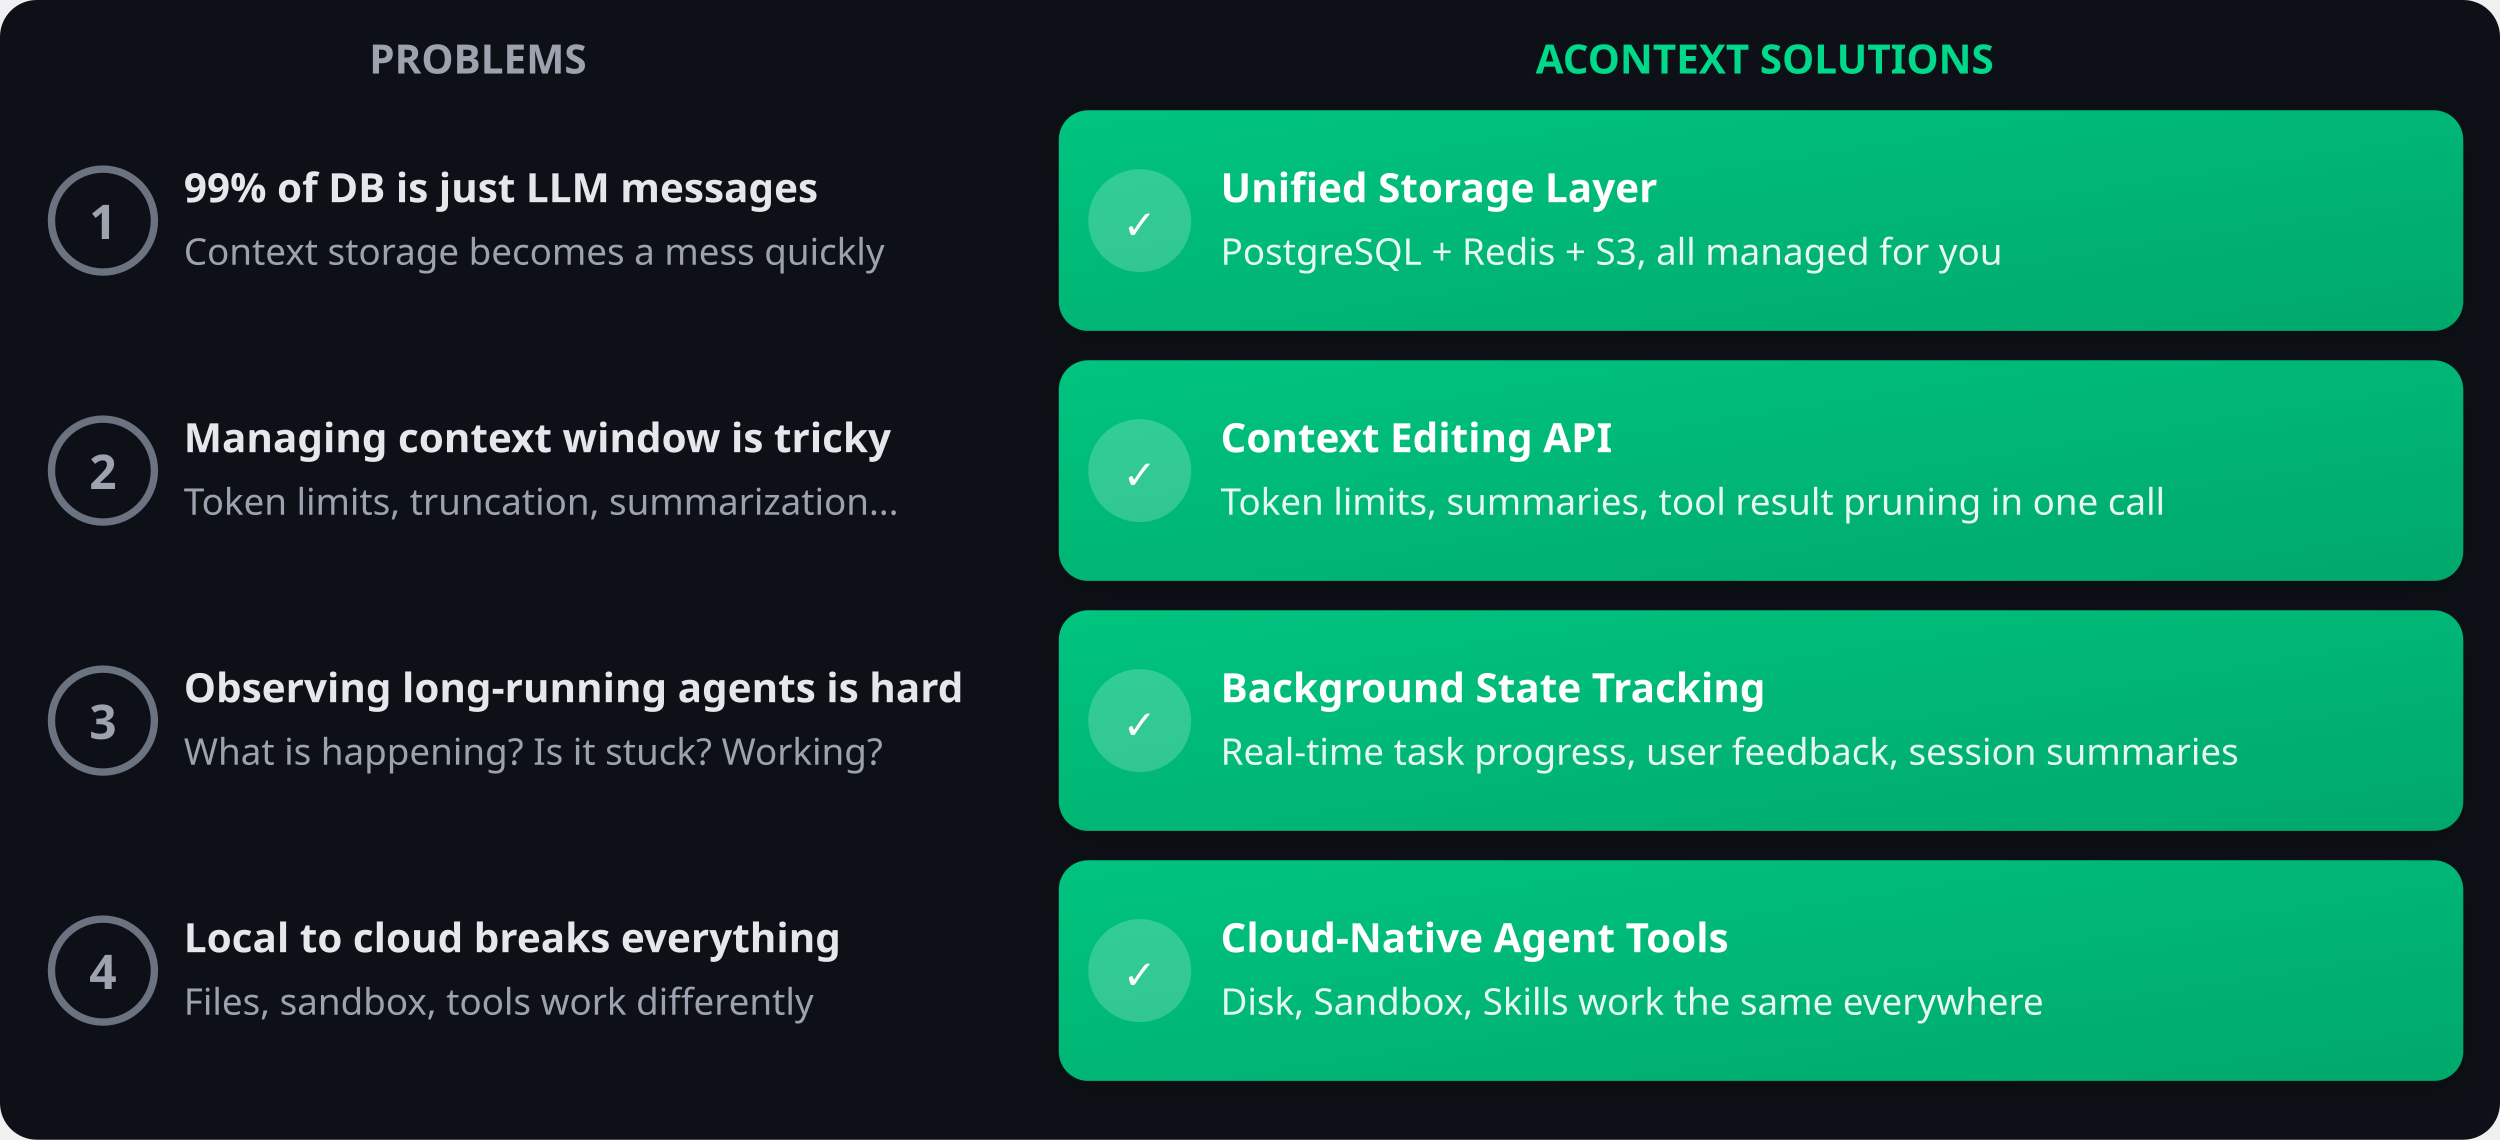
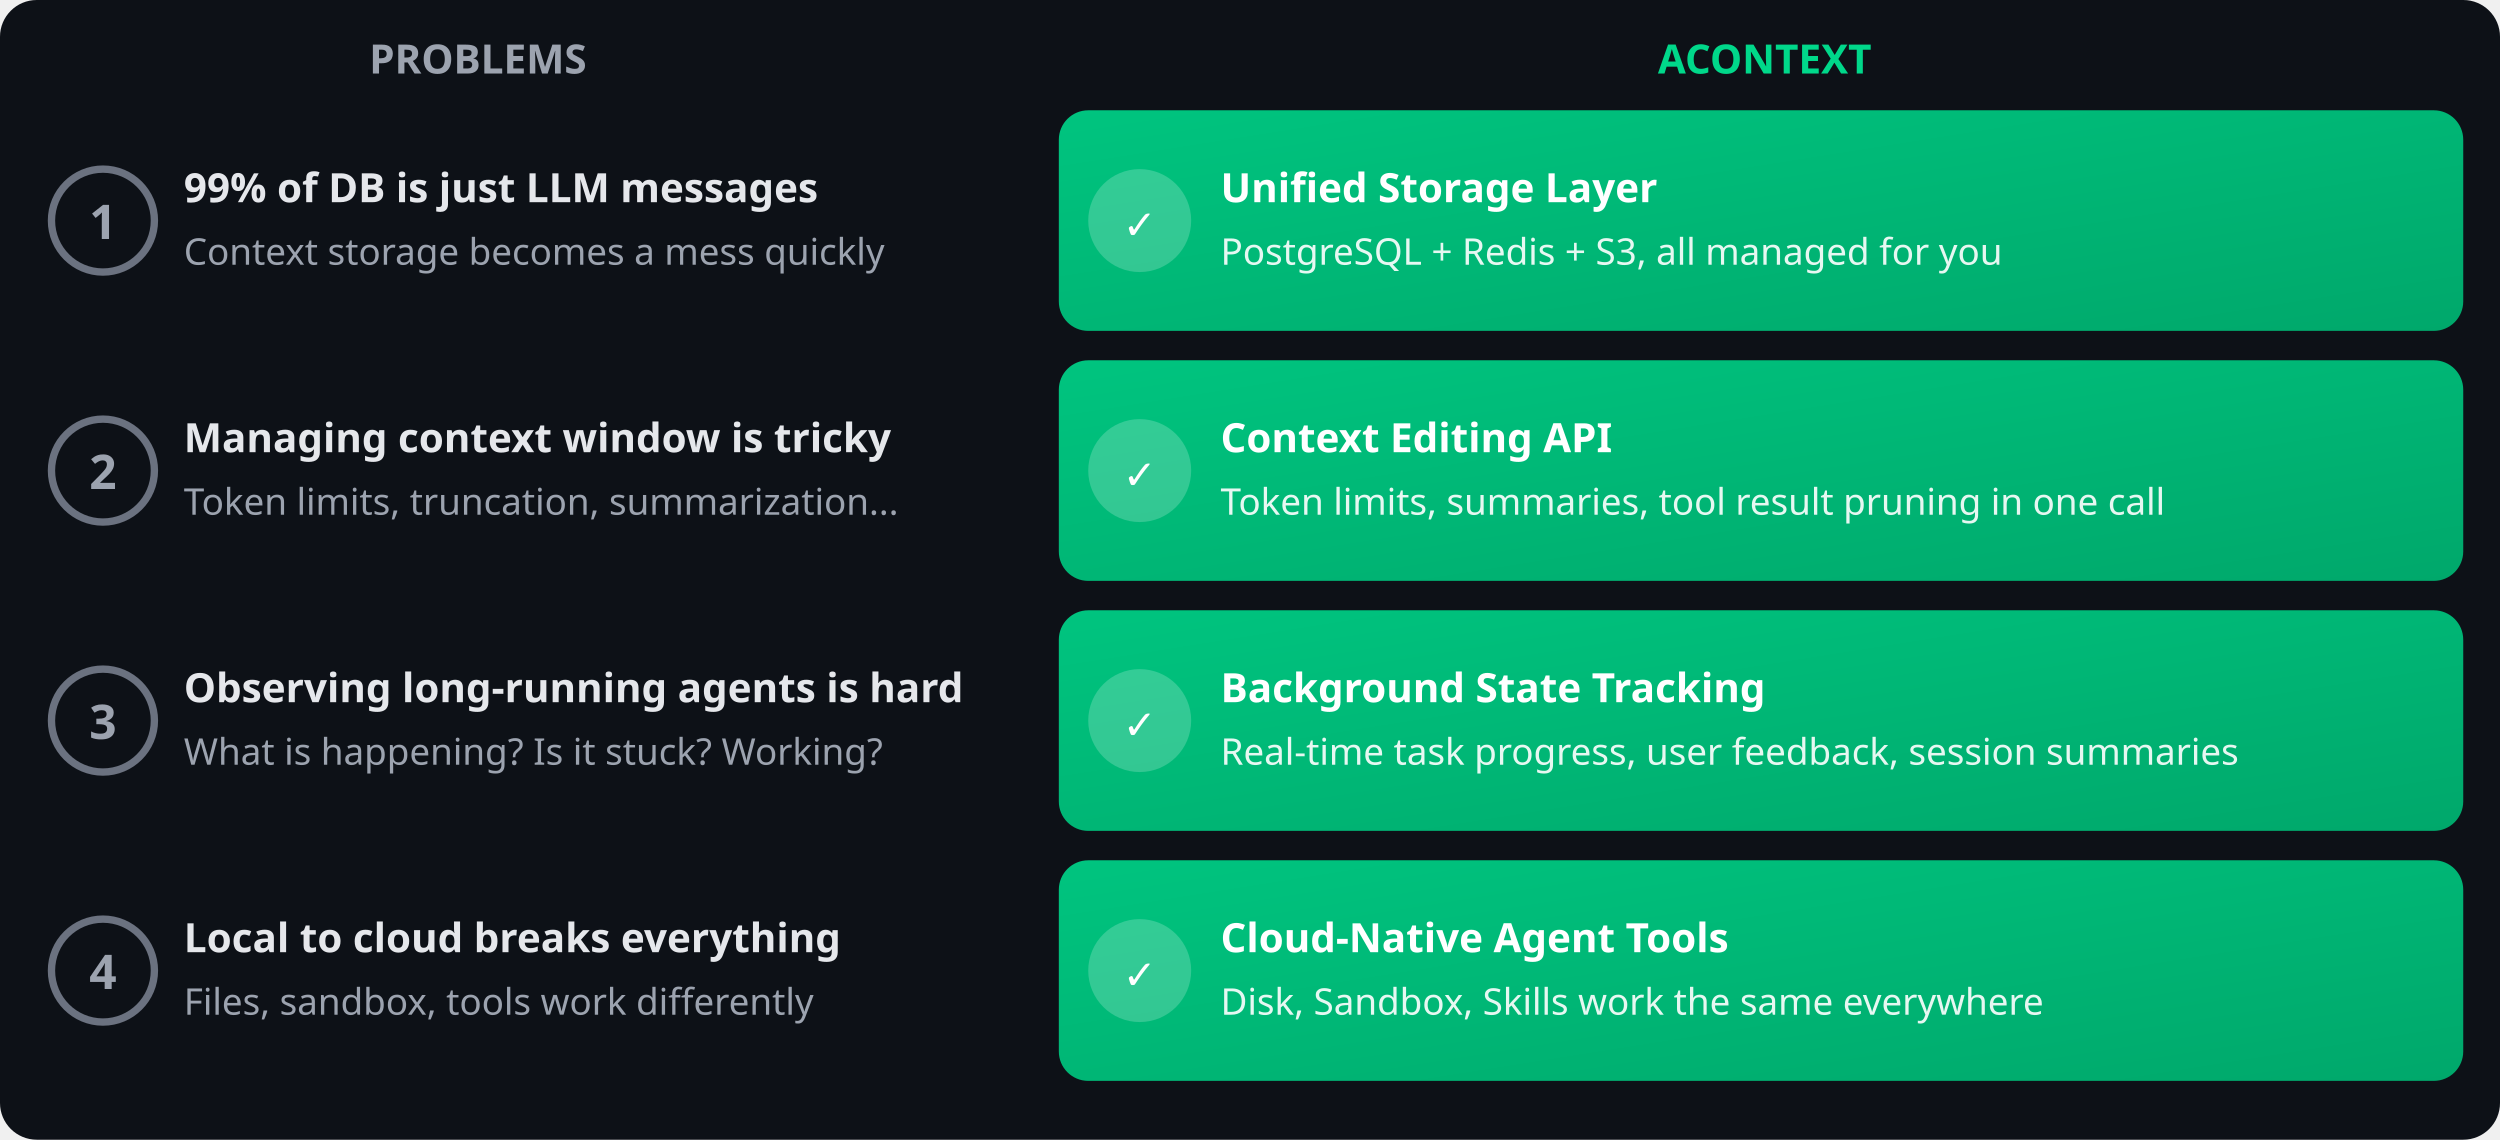
<svg xmlns="http://www.w3.org/2000/svg" viewBox="0 0 680 310" fill="none">
  <defs>
    <linearGradient id="solutionGrad" x1="0%" y1="0%" x2="100%" y2="100%">
      <stop offset="0%" style="stop-color:#00c47f;stop-opacity:1" />
      <stop offset="100%" style="stop-color:#00a86b;stop-opacity:1" />
    </linearGradient>
    <linearGradient id="arrowGrad" x1="0%" y1="0%" x2="100%" y2="0%">
      <stop offset="0%" style="stop-color:#6b7280;stop-opacity:1" />
      <stop offset="100%" style="stop-color:#00c47f;stop-opacity:1" />
    </linearGradient>
    <filter id="shadow" x="-20%" y="-20%" width="140%" height="140%">
      <feDropShadow dx="0" dy="2" stdDeviation="4" flood-color="#000" flood-opacity="0.3" />
    </filter>
  </defs>
  <rect width="680" height="310" fill="#0d1117" rx="10" />
  <text x="130" y="20" font-family="system-ui, sans-serif" font-size="11" font-weight="600" fill="#9ca3af" text-anchor="middle">PROBLEMS</text>
-   <text x="480" y="20" font-family="system-ui, sans-serif" font-size="11" font-weight="600" fill="#00d88a" text-anchor="middle">ACONTEXT SOLUTIONS</text>
+   <text x="480" y="20" font-family="system-ui, sans-serif" font-size="11" font-weight="600" fill="#00d88a" text-anchor="middle">ACONTEXT</text>
  <g>
    <circle cx="28" cy="60" r="14" fill="none" stroke="#6b7280" stroke-width="2" />
    <text x="28" y="65" font-family="system-ui, sans-serif" font-size="13" font-weight="700" fill="#9ca3af" text-anchor="middle">1</text>
    <text x="50" y="55" font-family="system-ui, sans-serif" font-size="11" font-weight="600" fill="#e5e7eb">99% of DB is just LLM messages</text>
    <text x="50" y="72" font-family="system-ui, sans-serif" font-size="10" fill="#9ca3af">Context storage becomes a mess quickly</text>
    <circle cx="28" cy="128" r="14" fill="none" stroke="#6b7280" stroke-width="2" />
    <text x="28" y="133" font-family="system-ui, sans-serif" font-size="13" font-weight="700" fill="#9ca3af" text-anchor="middle">2</text>
    <text x="50" y="123" font-family="system-ui, sans-serif" font-size="11" font-weight="600" fill="#e5e7eb">Managing context window is tricky</text>
    <text x="50" y="140" font-family="system-ui, sans-serif" font-size="10" fill="#9ca3af">Token limits, truncation, summarization...</text>
    <circle cx="28" cy="196" r="14" fill="none" stroke="#6b7280" stroke-width="2" />
    <text x="28" y="201" font-family="system-ui, sans-serif" font-size="13" font-weight="700" fill="#9ca3af" text-anchor="middle">3</text>
    <text x="50" y="191" font-family="system-ui, sans-serif" font-size="11" font-weight="600" fill="#e5e7eb">Observing long-running agents is hard</text>
    <text x="50" y="208" font-family="system-ui, sans-serif" font-size="10" fill="#9ca3af">What is happening? Is it stuck? Working?</text>
    <circle cx="28" cy="264" r="14" fill="none" stroke="#6b7280" stroke-width="2" />
    <text x="28" y="269" font-family="system-ui, sans-serif" font-size="13" font-weight="700" fill="#9ca3af" text-anchor="middle">4</text>
    <text x="50" y="259" font-family="system-ui, sans-serif" font-size="11" font-weight="600" fill="#e5e7eb">Local to cloud breaks everything</text>
    <text x="50" y="276" font-family="system-ui, sans-serif" font-size="10" fill="#9ca3af">Files, sandbox, tools work differently</text>
  </g>
  <g>
    <path d="M265 60 L278 60" stroke="url(#arrowGrad)" stroke-width="2" stroke-linecap="round" />
    <path d="M265 128 L278 128" stroke="url(#arrowGrad)" stroke-width="2" stroke-linecap="round" />
    <path d="M265 196 L278 196" stroke="url(#arrowGrad)" stroke-width="2" stroke-linecap="round" />
    <path d="M265 264 L278 264" stroke="url(#arrowGrad)" stroke-width="2" stroke-linecap="round" />
  </g>
-   <g filter="url(#shadow)">
+   <g>
    <rect x="288" y="30" width="382" height="60" rx="8" fill="url(#solutionGrad)" />
    <circle cx="310" cy="60" r="14" fill="rgba(255,255,255,0.2)" />
    <text x="310" y="65" font-family="system-ui, sans-serif" font-size="11" font-weight="700" fill="white" text-anchor="middle">✓</text>
    <text x="332" y="55" font-family="system-ui, sans-serif" font-size="11" font-weight="600" fill="white">Unified Storage Layer</text>
    <text x="332" y="72" font-family="system-ui, sans-serif" font-size="10" fill="rgba(255,255,255,0.9)">PostgreSQL + Redis + S3, all managed for you</text>
    <rect x="288" y="98" width="382" height="60" rx="8" fill="url(#solutionGrad)" />
    <circle cx="310" cy="128" r="14" fill="rgba(255,255,255,0.2)" />
    <text x="310" y="133" font-family="system-ui, sans-serif" font-size="11" font-weight="700" fill="white" text-anchor="middle">✓</text>
    <text x="332" y="123" font-family="system-ui, sans-serif" font-size="11" font-weight="600" fill="white">Context Editing API</text>
    <text x="332" y="140" font-family="system-ui, sans-serif" font-size="10" fill="rgba(255,255,255,0.9)">Token limits, summaries, tool result pruning in one call</text>
    <rect x="288" y="166" width="382" height="60" rx="8" fill="url(#solutionGrad)" />
    <circle cx="310" cy="196" r="14" fill="rgba(255,255,255,0.2)" />
    <text x="310" y="201" font-family="system-ui, sans-serif" font-size="11" font-weight="700" fill="white" text-anchor="middle">✓</text>
    <text x="332" y="191" font-family="system-ui, sans-serif" font-size="11" font-weight="600" fill="white">Background State Tracking</text>
    <text x="332" y="208" font-family="system-ui, sans-serif" font-size="10" fill="rgba(255,255,255,0.9)">Real-time task progress, user feedback, session summaries</text>
    <rect x="288" y="234" width="382" height="60" rx="8" fill="url(#solutionGrad)" />
    <circle cx="310" cy="264" r="14" fill="rgba(255,255,255,0.2)" />
    <text x="310" y="269" font-family="system-ui, sans-serif" font-size="11" font-weight="700" fill="white" text-anchor="middle">✓</text>
    <text x="332" y="259" font-family="system-ui, sans-serif" font-size="11" font-weight="600" fill="white">Cloud-Native Agent Tools</text>
    <text x="332" y="276" font-family="system-ui, sans-serif" font-size="10" fill="rgba(255,255,255,0.9)">Disk, Sandbox, Skills work the same everywhere</text>
  </g>
</svg>
